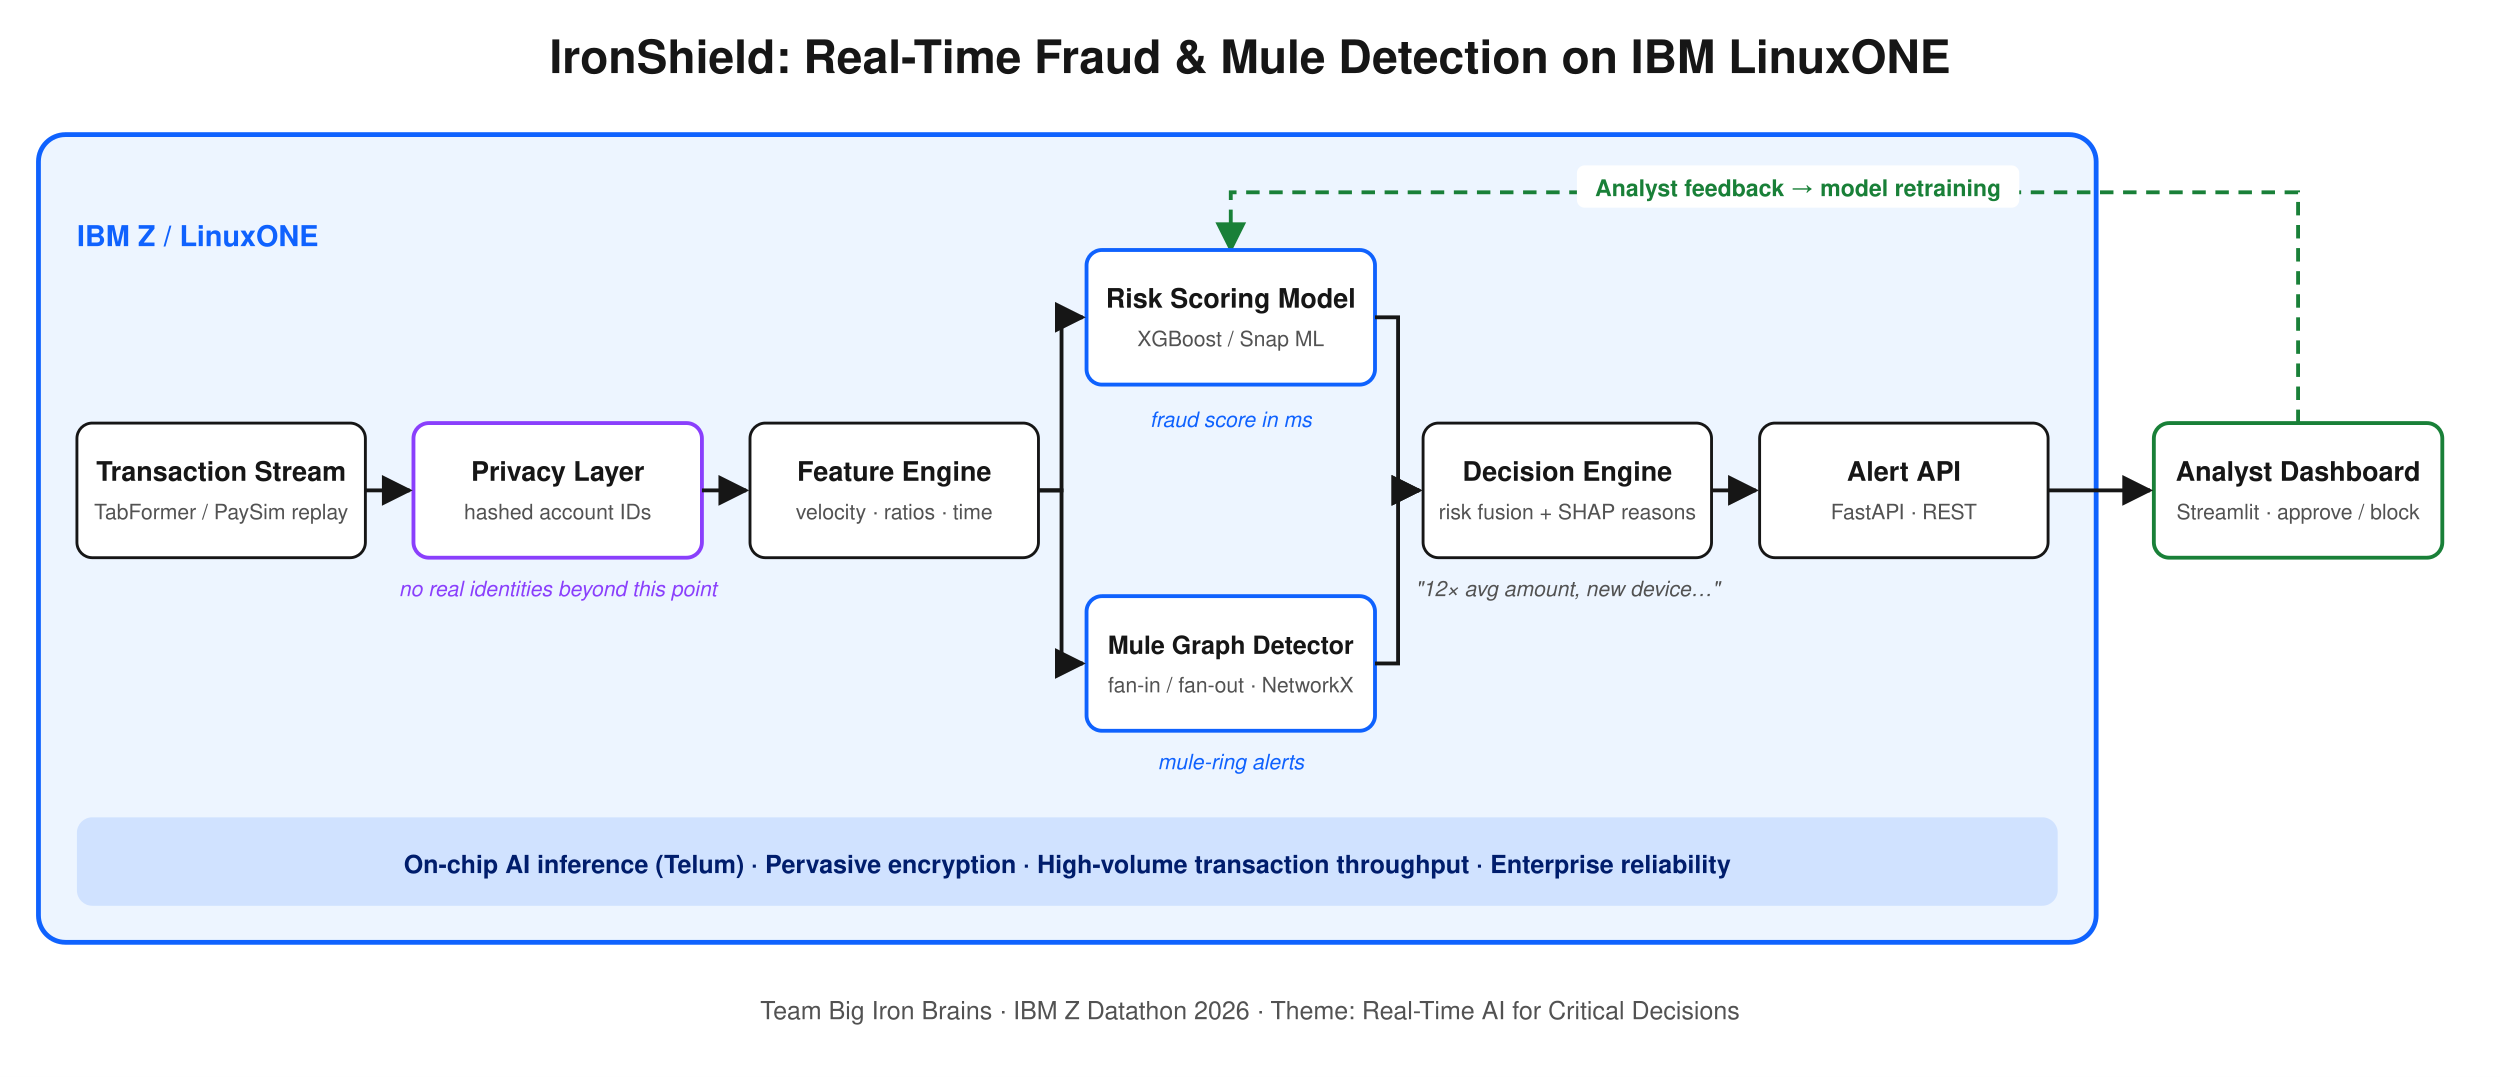
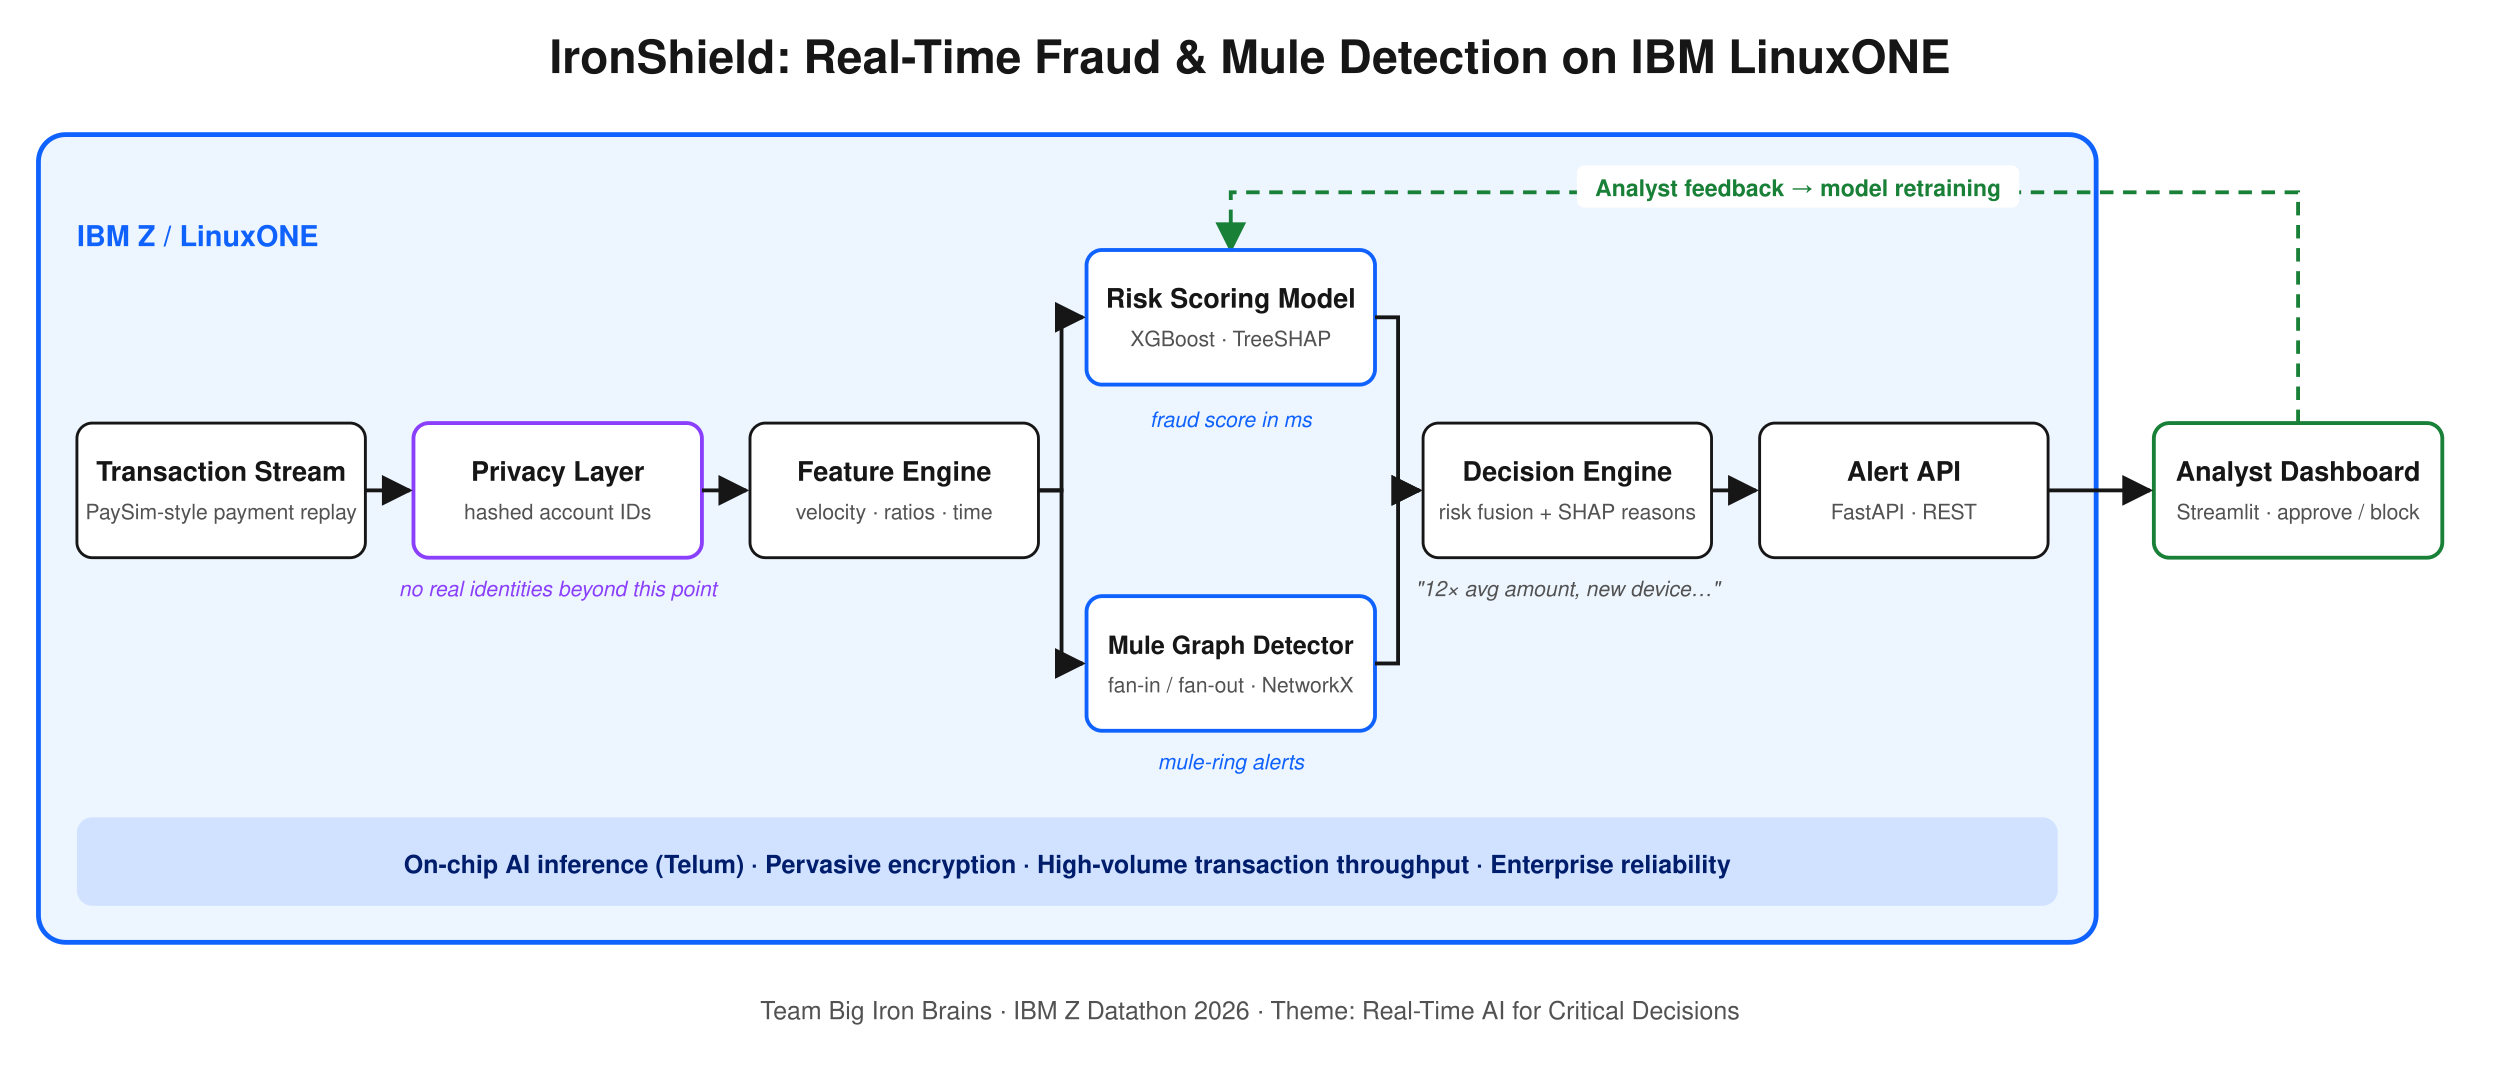
<svg xmlns="http://www.w3.org/2000/svg" viewBox="0 0 1300 560" width="1300" height="560" font-family="Segoe UI, Helvetica, Arial, sans-serif">
  <defs>
    <marker id="arrow" viewBox="0 0 10 10" refX="9" refY="5" markerWidth="8" markerHeight="8" orient="auto-start-reverse">
      <path d="M0,0 L10,5 L0,10 z" fill="#161616" />
    </marker>
    <marker id="arrowGreen" viewBox="0 0 10 10" refX="9" refY="5" markerWidth="8" markerHeight="8" orient="auto-start-reverse">
      <path d="M0,0 L10,5 L0,10 z" fill="#198038" />
    </marker>
  </defs>
  <rect width="1300" height="560" fill="#ffffff" />
  <text x="650" y="38" text-anchor="middle" font-size="24" font-weight="700" fill="#161616">IronShield: Real-Time Fraud &amp; Mule Detection on IBM LinuxONE</text>
  <rect x="20" y="70" width="1070" height="420" rx="14" fill="#edf5ff" stroke="#0f62fe" stroke-width="2.5" />
  <text x="40" y="128" font-size="15" font-weight="700" fill="#0f62fe">IBM Z / LinuxONE</text>
  <path d="M1195,220 L1195,100 L640,100 L640,130" fill="none" stroke="#198038" stroke-width="2" stroke-dasharray="7,5" marker-end="url(#arrowGreen)" />
  <rect x="820" y="86" width="230" height="22" rx="4" fill="#ffffff" />
  <text x="935" y="102" text-anchor="middle" font-size="12" font-weight="600" fill="#198038">Analyst feedback → model retraining</text>
  <rect x="40" y="220" width="150" height="70" rx="8" fill="#ffffff" stroke="#161616" stroke-width="1.5" />
  <text x="115" y="250" text-anchor="middle" font-size="14" font-weight="700" fill="#161616">Transaction Stream</text>
-   <text x="115" y="270" text-anchor="middle" font-size="11" fill="#525252">TabFormer / PaySim replay</text>
+   <text x="115" y="270" text-anchor="middle" font-size="11" fill="#525252">PaySim-style payment replay</text>
  <rect x="215" y="220" width="150" height="70" rx="8" fill="#ffffff" stroke="#8a3ffc" stroke-width="2" />
  <text x="290" y="250" text-anchor="middle" font-size="14" font-weight="700" fill="#161616">Privacy Layer</text>
  <text x="290" y="270" text-anchor="middle" font-size="11" fill="#525252">hashed account IDs</text>
  <rect x="390" y="220" width="150" height="70" rx="8" fill="#ffffff" stroke="#161616" stroke-width="1.5" />
  <text x="465" y="250" text-anchor="middle" font-size="14" font-weight="700" fill="#161616">Feature Engine</text>
  <text x="465" y="270" text-anchor="middle" font-size="11" fill="#525252">velocity · ratios · time</text>
  <rect x="565" y="130" width="150" height="70" rx="8" fill="#ffffff" stroke="#0f62fe" stroke-width="2" />
  <text x="640" y="160" text-anchor="middle" font-size="14" font-weight="700" fill="#161616">Risk Scoring Model</text>
-   <text x="640" y="180" text-anchor="middle" font-size="11" fill="#525252">XGBoost / Snap ML</text>
+   <text x="640" y="180" text-anchor="middle" font-size="11" fill="#525252">XGBoost · TreeSHAP</text>
  <rect x="565" y="310" width="150" height="70" rx="8" fill="#ffffff" stroke="#0f62fe" stroke-width="2" />
  <text x="640" y="340" text-anchor="middle" font-size="13" font-weight="700" fill="#161616">Mule Graph Detector</text>
  <text x="640" y="360" text-anchor="middle" font-size="11" fill="#525252">fan-in / fan-out · NetworkX</text>
  <rect x="740" y="220" width="150" height="70" rx="8" fill="#ffffff" stroke="#161616" stroke-width="1.5" />
  <text x="815" y="250" text-anchor="middle" font-size="14" font-weight="700" fill="#161616">Decision Engine</text>
  <text x="815" y="270" text-anchor="middle" font-size="11" fill="#525252">risk fusion + SHAP reasons</text>
  <rect x="915" y="220" width="150" height="70" rx="8" fill="#ffffff" stroke="#161616" stroke-width="1.5" />
  <text x="990" y="250" text-anchor="middle" font-size="14" font-weight="700" fill="#161616">Alert API</text>
  <text x="990" y="270" text-anchor="middle" font-size="11" fill="#525252">FastAPI · REST</text>
  <rect x="1120" y="220" width="150" height="70" rx="8" fill="#ffffff" stroke="#198038" stroke-width="2" />
  <text x="1195" y="250" text-anchor="middle" font-size="14" font-weight="700" fill="#161616">Analyst Dashboard</text>
  <text x="1195" y="270" text-anchor="middle" font-size="11" fill="#525252">Streamlit · approve / block</text>
  <line x1="190" y1="255" x2="213" y2="255" stroke="#161616" stroke-width="2" marker-end="url(#arrow)" />
  <line x1="365" y1="255" x2="388" y2="255" stroke="#161616" stroke-width="2" marker-end="url(#arrow)" />
  <path d="M540,255 L552,255 L552,165 L563,165" fill="none" stroke="#161616" stroke-width="2" marker-end="url(#arrow)" />
  <path d="M540,255 L552,255 L552,345 L563,345" fill="none" stroke="#161616" stroke-width="2" marker-end="url(#arrow)" />
  <path d="M715,165 L727,165 L727,255 L738,255" fill="none" stroke="#161616" stroke-width="2" marker-end="url(#arrow)" />
  <path d="M715,345 L727,345 L727,255 L738,255" fill="none" stroke="#161616" stroke-width="2" marker-end="url(#arrow)" />
  <line x1="890" y1="255" x2="913" y2="255" stroke="#161616" stroke-width="2" marker-end="url(#arrow)" />
  <line x1="1065" y1="255" x2="1118" y2="255" stroke="#161616" stroke-width="2" marker-end="url(#arrow)" />
  <text x="640" y="222" text-anchor="middle" font-size="11" font-style="italic" fill="#0f62fe">fraud score in ms</text>
  <text x="640" y="400" text-anchor="middle" font-size="11" font-style="italic" fill="#0f62fe">mule-ring alerts</text>
  <text x="290" y="310" text-anchor="middle" font-size="11" font-style="italic" fill="#8a3ffc">no real identities beyond this point</text>
  <text x="815" y="310" text-anchor="middle" font-size="11" font-style="italic" fill="#525252">"12× avg amount, new device…"</text>
  <rect x="40" y="425" width="1030" height="46" rx="8" fill="#d0e2ff" />
  <text x="555" y="454" text-anchor="middle" font-size="13" font-weight="600" fill="#001d6c">On-chip AI inference (Telum)   ·   Pervasive encryption   ·   High-volume transaction throughput   ·   Enterprise reliability</text>
  <text x="650" y="530" text-anchor="middle" font-size="13" fill="#525252">Team Big Iron Brains · IBM Z Datathon 2026 · Theme: Real-Time AI for Critical Decisions</text>
</svg>
